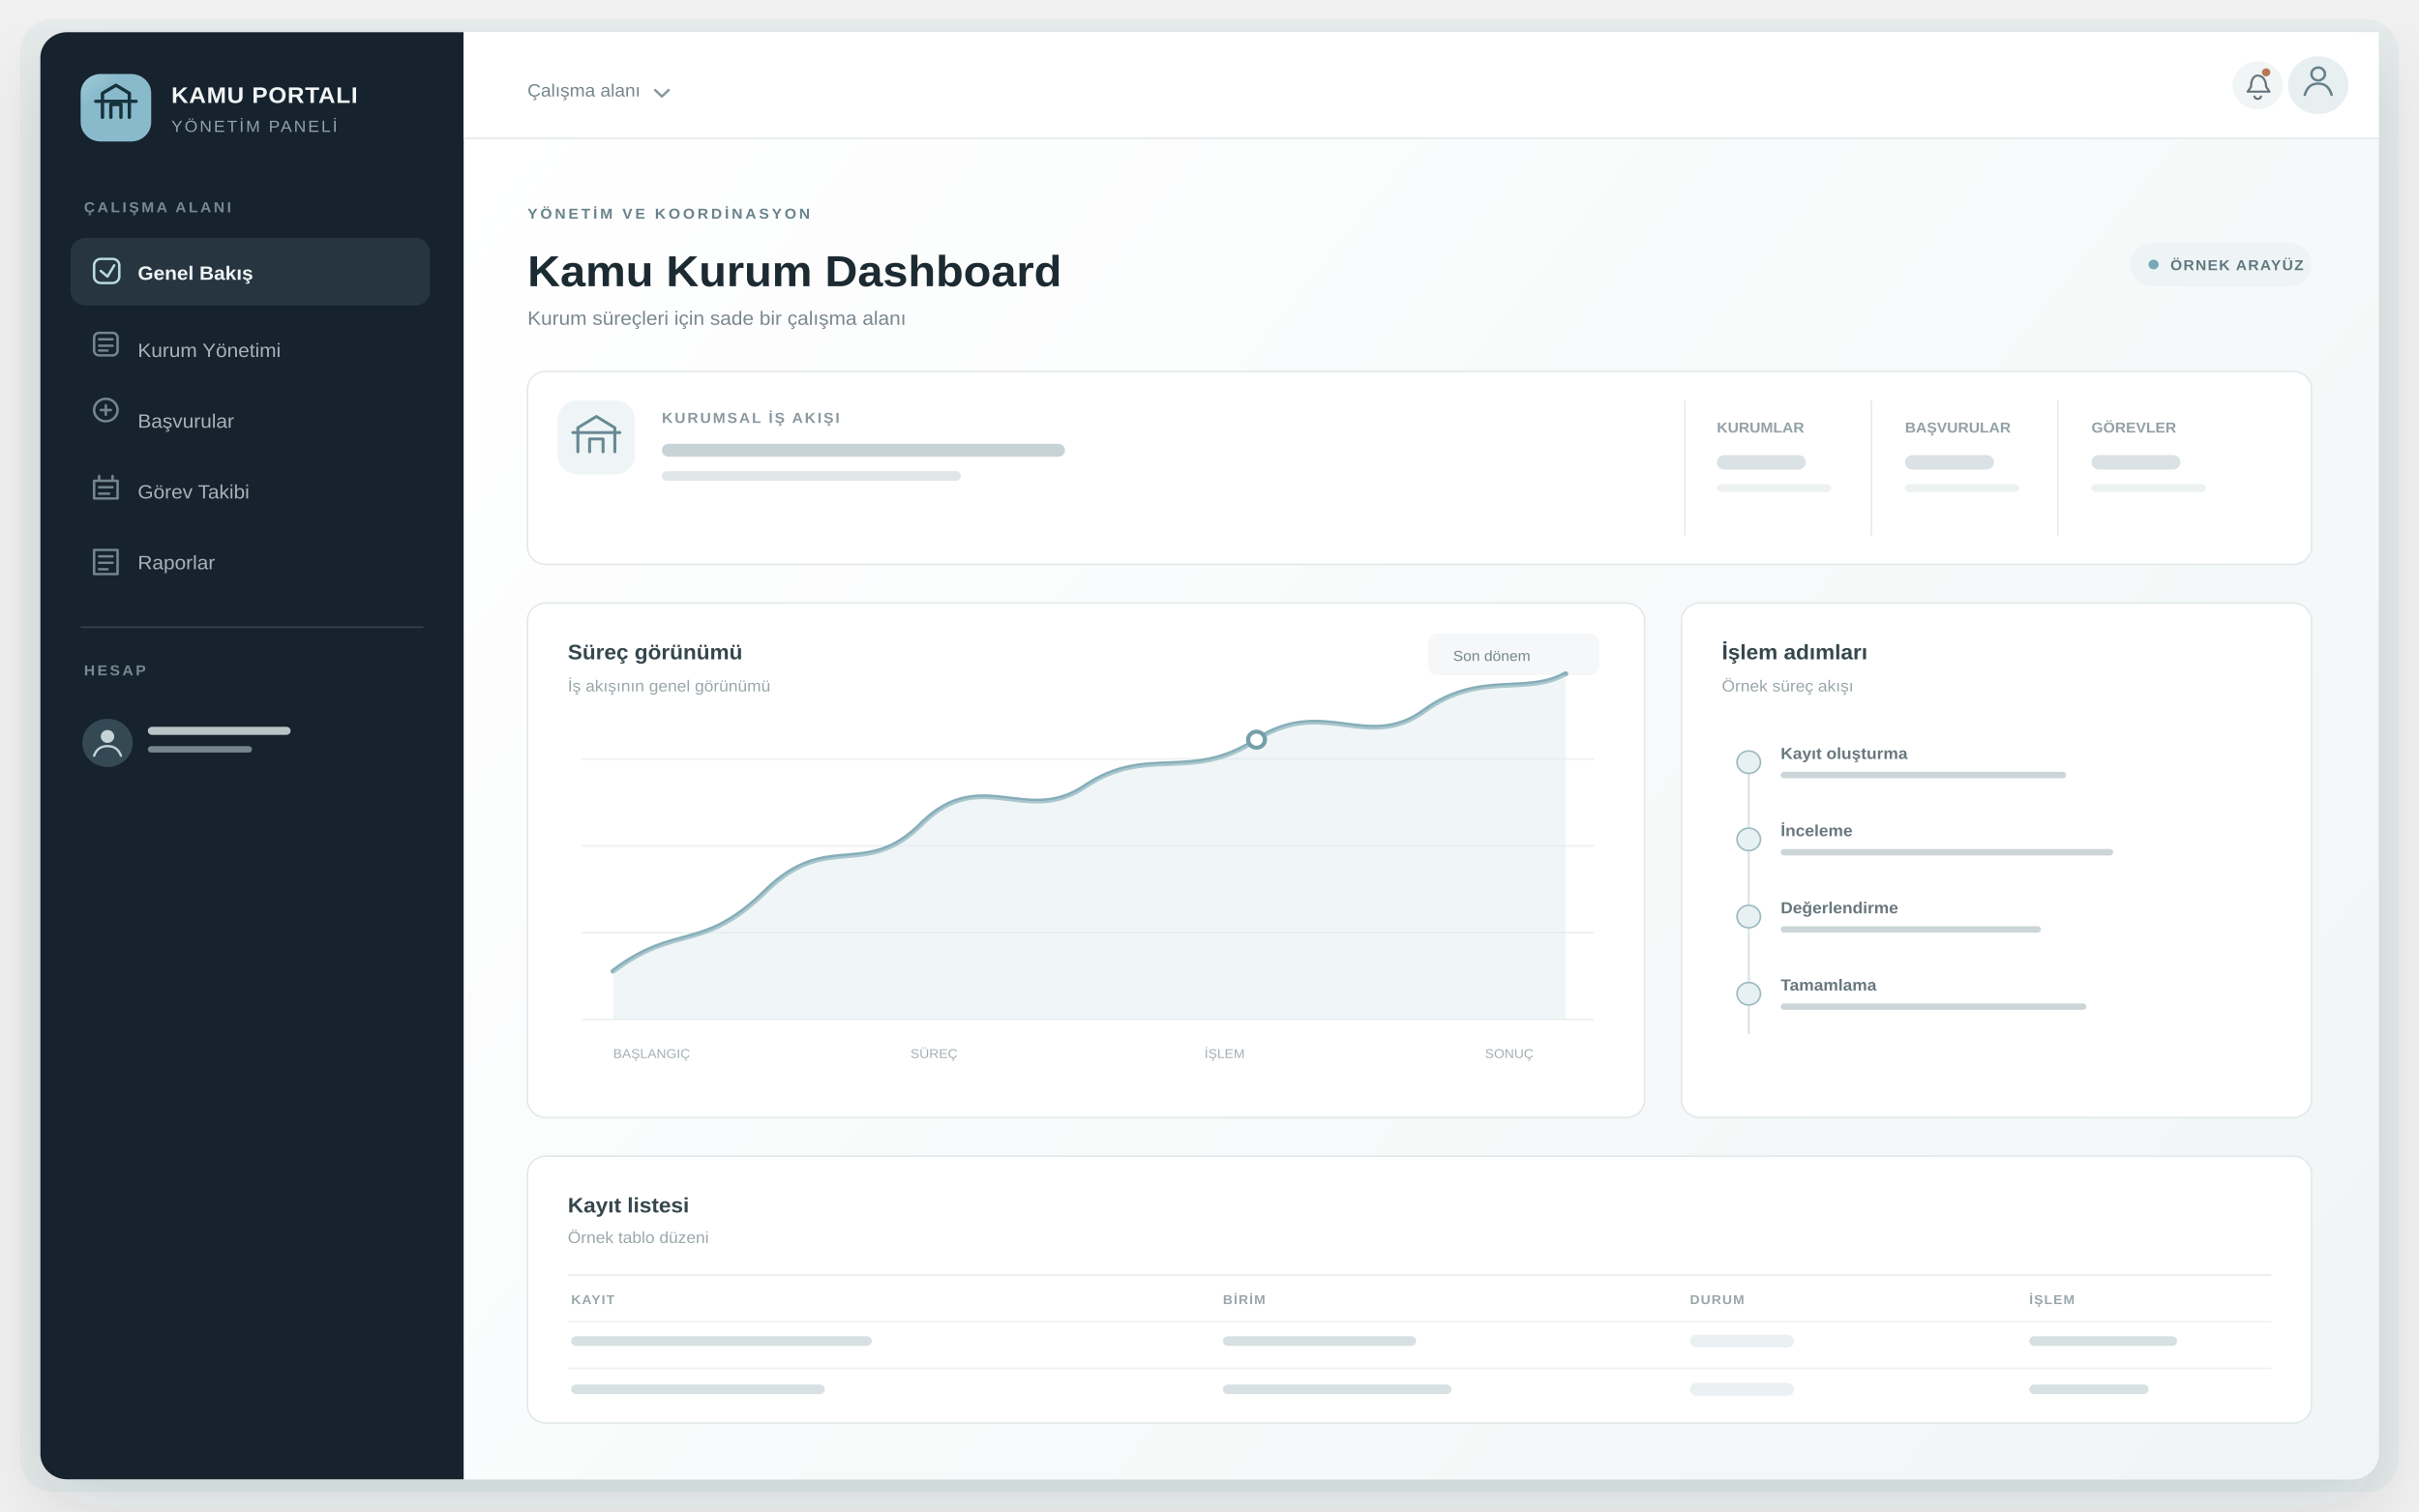
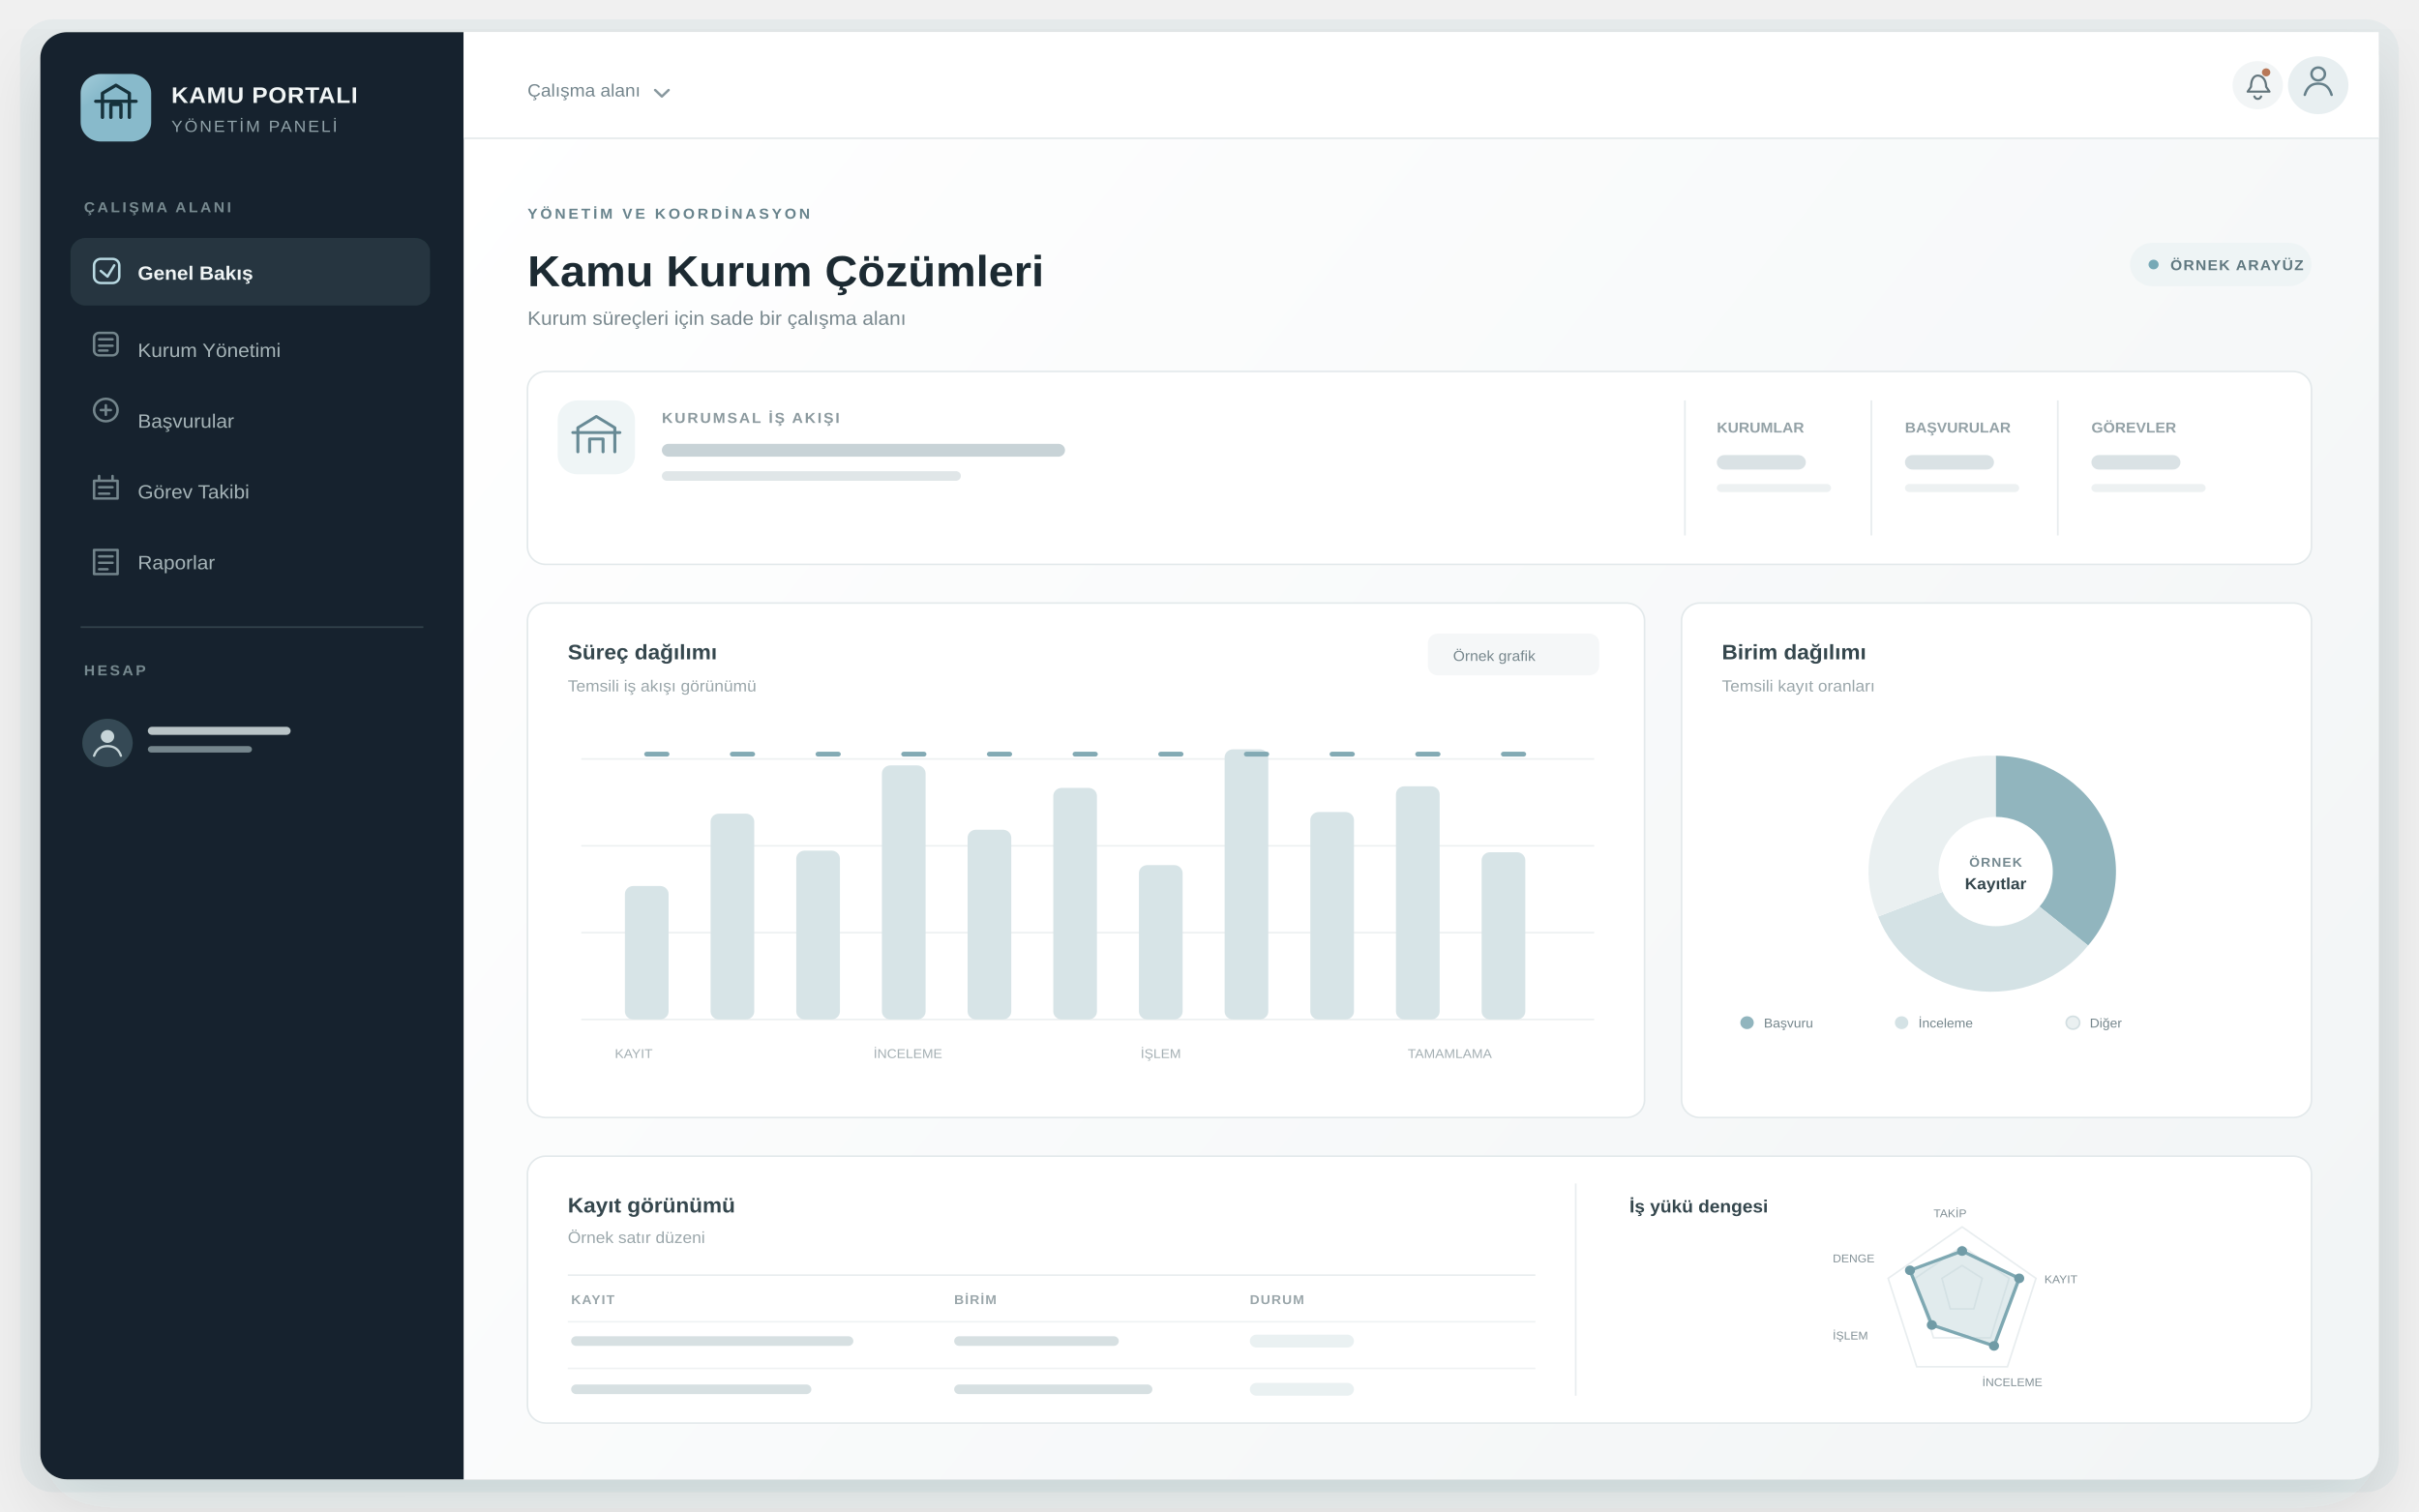
<svg xmlns="http://www.w3.org/2000/svg" viewBox="0 0 1504 940" fill="none">
  <defs>
    <linearGradient id="surface" x1="264" y1="80" x2="1340" y2="900" gradientUnits="userSpaceOnUse">
      <stop stop-color="#FFFFFF" />
      <stop offset="1" stop-color="#F2F5F6" />
    </linearGradient>
    <linearGradient id="mark" x1="30" y1="28" x2="58" y2="60" gradientUnits="userSpaceOnUse">
      <stop stop-color="#C9E5EE" />
      <stop offset="1" stop-color="#88BACB" />
    </linearGradient>
    <filter id="shadow" x="-15%" y="-15%" width="130%" height="140%" color-interpolation-filters="sRGB">
      <feDropShadow dx="0" dy="18" stdDeviation="20" flood-color="#18303B" flood-opacity=".12" />
    </filter>
+     <style>
+       @keyframes chart-rise { from { opacity: .35; transform: scaleY(.72); } to { opacity: 1; transform: scaleY(1); } }
+       .chart-bar { transform-box: fill-box; transform-origin: center bottom; animation: chart-rise 720ms cubic-bezier(.2,.7,.25,1) both; }
+       .chart-bar:nth-of-type(2) { animation-delay: 70ms; }
+       .chart-bar:nth-of-type(3) { animation-delay: 130ms; }
+       .chart-bar:nth-of-type(4) { animation-delay: 190ms; }
+       .chart-bar:nth-of-type(5) { animation-delay: 250ms; }
+       .chart-radar { animation: chart-rise 650ms ease-out 120ms both; transform-box: fill-box; transform-origin: center; }
+       @media (prefers-reduced-motion: reduce) { .chart-bar, .chart-radar { animation: none; } }
+     </style>
  </defs>
  <g transform="scale(1.044444 1)">
    <rect x="12" y="12" width="1416" height="916" rx="20" fill="#DDE5E8" opacity=".55" />
    <g filter="url(#shadow)">
      <rect x="24" y="20" width="1392" height="900" rx="16" fill="url(#surface)" />
      <path d="M40 20H276V920H40C31.163 920 24 912.837 24 904V36C24 27.163 31.163 20 40 20Z" fill="#17242D" />
      <rect x="48" y="46" width="42" height="42" rx="12" fill="url(#mark)" />
      <path d="M61 73V58L69 53L77 58V73M57 63H81M66 73V65H72V73" stroke="#18303B" stroke-width="2" stroke-linecap="round" stroke-linejoin="round" />
      <text x="102" y="64" fill="#F1F5F6" font-family="Arial, sans-serif" font-size="14" font-weight="700" letter-spacing=".03em">KAMU PORTALI</text>
      <text x="102" y="82" fill="#91A2AA" font-family="Arial, sans-serif" font-size="10" letter-spacing=".12em">YÖNETİM PANELİ</text>
      <text x="50" y="132" fill="#778990" font-family="Arial, sans-serif" font-size="9" font-weight="700" letter-spacing=".16em">ÇALIŞMA ALANI</text>
      <rect x="42" y="148" width="214" height="42" rx="9" fill="#253640" />
      <rect x="56" y="161" width="15" height="15" rx="4" stroke="#B9D9E2" stroke-width="1.5" />
      <path d="M60 168.5L64 172L68 165" stroke="#B9D9E2" stroke-width="1.5" stroke-linecap="round" stroke-linejoin="round" />
      <text x="82" y="174" fill="#F0F4F5" font-family="Arial, sans-serif" font-size="12" font-weight="600">Genel Bakış</text>
      <g fill="#A5B3B8" font-family="Arial, sans-serif" font-size="12">
        <text x="82" y="222">Kurum Yönetimi</text>
        <text x="82" y="266">Başvurular</text>
        <text x="82" y="310">Görev Takibi</text>
        <text x="82" y="354">Raporlar</text>
      </g>
      <g stroke="#82949B" stroke-width="1.5" stroke-linecap="round" stroke-linejoin="round" opacity=".86">
        <rect x="56" y="207" width="14" height="14" rx="3" />
        <path d="M59 211H67M59 215H67M59 218H64" />
        <circle cx="63" cy="255" r="7" />
        <path d="M60 255H66M63 252V258" />
        <path d="M56 299H70V310H56zM59 296V299M67 296V299M59 303H67M59 307H65" />
        <path d="M56 342H70V357H56zM59 346H67M59 350H67M59 354H64" />
      </g>
      <path d="M48 390H252" stroke="#31434C" />
      <text x="50" y="420" fill="#778990" font-family="Arial, sans-serif" font-size="9" font-weight="700" letter-spacing=".16em">HESAP</text>
      <circle cx="64" cy="462" r="15" fill="#344A54" />
      <circle cx="64" cy="458" r="4" fill="#C6D4D8" />
      <path d="M56 470C57.5 465.5 60.5 464 64 464C67.5 464 70.5 465.5 72 470" stroke="#C6D4D8" stroke-width="1.4" stroke-linecap="round" />
      <rect x="88" y="452" width="85" height="5" rx="2.5" fill="#CBD5D8" opacity=".9" />
      <rect x="88" y="464" width="62" height="4" rx="2" fill="#75868D" />
      <rect x="276" y="20" width="1140" height="66" fill="#FFFFFF" />
      <path d="M276 86H1416" stroke="#E4E9EB" />
      <text x="314" y="60" fill="#75868D" font-family="Arial, sans-serif" font-size="11">Çalışma alanı</text>
      <path d="M390 56L394 60L398 56" stroke="#89999F" stroke-width="1.5" stroke-linecap="round" stroke-linejoin="round" />
      <circle cx="1344" cy="53" r="15" fill="#F2F5F6" />
      <path d="M1340 54C1340 49 1342 47 1344 47C1347 47 1349 50 1349 54L1351 57H1338L1340 54ZM1342 60C1342.5 61 1343 61.5 1344 61.5C1345 61.5 1345.5 61 1346 60" stroke="#63747B" stroke-width="1.3" stroke-linecap="round" stroke-linejoin="round" />
      <circle cx="1349" cy="45" r="2.5" fill="#B87858" />
      <circle cx="1380" cy="53" r="18" fill="#E8EFF1" />
      <path d="M1372 59C1373.5 54 1376 52 1380 52C1384 52 1386.5 54 1388 59" stroke="#66808A" stroke-width="1.5" stroke-linecap="round" />
      <circle cx="1380" cy="46" r="4" stroke="#66808A" stroke-width="1.5" />
      <text x="314" y="136" fill="#68838C" font-family="Arial, sans-serif" font-size="9" font-weight="700" letter-spacing=".18em">YÖNETİM VE KOORDİNASYON</text>
-       <text x="314" y="178" fill="#1C2B32" font-family="Arial, sans-serif" font-size="27" font-weight="600">Kamu Kurum Dashboard</text>
+       <text x="314" y="178" fill="#1C2B32" font-family="Arial, sans-serif" font-size="27" font-weight="600">Kamu Kurum Çözümleri</text>
      <text x="314" y="202" fill="#79888E" font-family="Arial, sans-serif" font-size="12">Kurum süreçleri için sade bir çalışma alanı</text>
      <rect x="1268" y="151" width="108" height="27" rx="13.5" fill="#EEF4F5" />
      <circle cx="1282" cy="164.5" r="3" fill="#77A9B6" />
      <text x="1292" y="168" fill="#607880" font-family="Arial, sans-serif" font-size="9" font-weight="700" letter-spacing=".08em">ÖRNEK ARAYÜZ</text>
      <rect x="314" y="231" width="1062" height="120" rx="11" fill="#FFFFFF" stroke="#E3E9EB" />
      <rect x="332" y="249" width="46" height="46" rx="12" fill="#EFF5F6" />
      <path d="M344 281V266L355 259L366 266V281M341 269H369M351 281V273H359V281" stroke="#678A95" stroke-width="1.8" stroke-linecap="round" stroke-linejoin="round" />
      <text x="394" y="263" fill="#8B999E" font-family="Arial, sans-serif" font-size="9" font-weight="700" letter-spacing=".12em">KURUMSAL İŞ AKIŞI</text>
      <rect x="394" y="276" width="240" height="8" rx="4" fill="#C8D3D7" />
      <rect x="394" y="293" width="178" height="6" rx="3" fill="#E0E6E8" />
      <path d="M1003 249V333M1114 249V333M1225 249V333" stroke="#E7ECEE" />
      <g fill="#93A1A6" font-family="Arial, sans-serif" font-size="9" font-weight="600">
        <text x="1022" y="269">KURUMLAR</text>
        <text x="1134" y="269">BAŞVURULAR</text>
        <text x="1245" y="269">GÖREVLER</text>
      </g>
      <g fill="#DAE2E5">
        <rect x="1022" y="283" width="53" height="9" rx="4.5" />
        <rect x="1134" y="283" width="53" height="9" rx="4.5" />
        <rect x="1245" y="283" width="53" height="9" rx="4.5" />
      </g>
      <g fill="#EDF1F2">
        <rect x="1022" y="301" width="68" height="5" rx="2.5" />
        <rect x="1134" y="301" width="68" height="5" rx="2.5" />
        <rect x="1245" y="301" width="68" height="5" rx="2.5" />
      </g>
      <rect x="314" y="375" width="665" height="320" rx="11" fill="#FFFFFF" stroke="#E3E9EB" />
-       <text x="338" y="410" fill="#34464D" font-family="Arial, sans-serif" font-size="13" font-weight="600">Süreç görünümü</text>
-       <text x="338" y="430" fill="#9AA6AA" font-family="Arial, sans-serif" font-size="10">İş akışının genel görünümü</text>
+       <text x="338" y="410" fill="#34464D" font-family="Arial, sans-serif" font-size="13" font-weight="600">Süreç dağılımı</text>
+       <text x="338" y="430" fill="#9AA6AA" font-family="Arial, sans-serif" font-size="10">Temsili iş akışı görünümü</text>
      <rect x="850" y="394" width="102" height="26" rx="6" fill="#F5F7F8" />
-       <text x="865" y="411" fill="#77878D" font-family="Arial, sans-serif" font-size="9">Son dönem</text>
-       <path d="M346 634H949M346 580H949M346 526H949M346 472H949" stroke="#EDF0F1" />
-       <path d="M365 604C403 574 418 593 456 554C493 516 515 548 549 512C584 476 611 514 646 489C683 463 709 487 748 460C788 433 814 468 848 442C881 417 908 433 932 419" stroke="#86AEB9" stroke-width="3" stroke-linecap="round" />
-       <path d="M365 604C403 574 418 593 456 554C493 516 515 548 549 512C584 476 611 514 646 489C683 463 709 487 748 460C788 433 814 468 848 442C881 417 908 433 932 419V634H365V604Z" fill="#DCE9EC" opacity=".42" />
-       <circle cx="748" cy="460" r="5" fill="#FFFFFF" stroke="#739EAA" stroke-width="2.5" />
+       <text x="865" y="411" fill="#77878D" font-family="Arial, sans-serif" font-size="9">Örnek grafik</text>
+       <g stroke="#EDF0F1">
+         <path d="M346 634H949M346 580H949M346 526H949M346 472H949" />
+       </g>
+       <g fill="#D7E4E7">
+         <rect class="chart-bar" x="372" y="551" width="26" height="83" rx="5" />
+         <rect class="chart-bar" x="423" y="506" width="26" height="128" rx="5" />
+         <rect class="chart-bar" x="474" y="529" width="26" height="105" rx="5" />
+         <rect class="chart-bar" x="525" y="476" width="26" height="158" rx="5" />
+         <rect class="chart-bar" x="576" y="516" width="26" height="118" rx="5" />
+         <rect class="chart-bar" x="627" y="490" width="26" height="144" rx="5" />
+         <rect class="chart-bar" x="678" y="538" width="26" height="96" rx="5" />
+         <rect class="chart-bar" x="729" y="466" width="26" height="168" rx="5" />
+         <rect class="chart-bar" x="780" y="505" width="26" height="129" rx="5" />
+         <rect class="chart-bar" x="831" y="489" width="26" height="145" rx="5" />
+         <rect class="chart-bar" x="882" y="530" width="26" height="104" rx="5" />
+       </g>
+       <path d="M385 469H397M436 469H448M487 469H499M538 469H550M589 469H601M640 469H652M691 469H703M742 469H754M793 469H805M844 469H856M895 469H907" stroke="#83AAB4" stroke-width="3" stroke-linecap="round" />
      <g fill="#A4AFB3" font-family="Arial, sans-serif" font-size="8">
-         <text x="365" y="658">BAŞLANGIÇ</text>
-         <text x="542" y="658">SÜREÇ</text>
-         <text x="717" y="658">İŞLEM</text>
-         <text x="884" y="658">SONUÇ</text>
+         <text x="366" y="658">KAYIT</text>
+         <text x="520" y="658">İNCELEME</text>
+         <text x="679" y="658">İŞLEM</text>
+         <text x="838" y="658">TAMAMLAMA</text>
      </g>
      <rect x="1001" y="375" width="375" height="320" rx="11" fill="#FFFFFF" stroke="#E3E9EB" />
-       <text x="1025" y="410" fill="#34464D" font-family="Arial, sans-serif" font-size="13" font-weight="600">İşlem adımları</text>
-       <text x="1025" y="430" fill="#9AA6AA" font-family="Arial, sans-serif" font-size="10">Örnek süreç akışı</text>
-       <path d="M1041 467V643" stroke="#DFE7E9" stroke-width="1.5" />
-       <g>
-         <circle cx="1041" cy="474" r="7" fill="#E7F0F2" stroke="#9DBAC2" />
-         <circle cx="1041" cy="522" r="7" fill="#E7F0F2" stroke="#9DBAC2" />
-         <circle cx="1041" cy="570" r="7" fill="#E7F0F2" stroke="#9DBAC2" />
-         <circle cx="1041" cy="618" r="7" fill="#E7F0F2" stroke="#9DBAC2" />
-       </g>
-       <g fill="#68787E" font-family="Arial, sans-serif" font-size="10" font-weight="600">
-         <text x="1060" y="472">Kayıt oluşturma</text>
-         <text x="1060" y="520">İnceleme</text>
-         <text x="1060" y="568">Değerlendirme</text>
-         <text x="1060" y="616">Tamamlama</text>
-       </g>
-       <g fill="#CCD6D9">
-         <rect x="1060" y="480" width="170" height="4" rx="2" />
-         <rect x="1060" y="528" width="198" height="4" rx="2" />
-         <rect x="1060" y="576" width="155" height="4" rx="2" />
-         <rect x="1060" y="624" width="182" height="4" rx="2" />
+       <text x="1025" y="410" fill="#34464D" font-family="Arial, sans-serif" font-size="13" font-weight="600">Birim dağılımı</text>
+       <text x="1025" y="430" fill="#9AA6AA" font-family="Arial, sans-serif" font-size="10">Temsili kayıt oranları</text>
+       <path d="M1188 470A72 72 0 0 1 1243 588L1188 542Z" fill="#91B5BE" />
+       <path d="M1243 588A72 72 0 0 1 1118 570L1188 542Z" fill="#D4E2E5" />
+       <path d="M1118 570A72 72 0 0 1 1188 470L1188 542Z" fill="#EAF0F1" />
+       <circle cx="1188" cy="542" r="34" fill="#FFFFFF" />
+       <text x="1188" y="539" text-anchor="middle" fill="#758990" font-family="Arial, sans-serif" font-size="8" font-weight="700" letter-spacing=".08em">ÖRNEK</text>
+       <text x="1188" y="553" text-anchor="middle" fill="#34464D" font-family="Arial, sans-serif" font-size="10" font-weight="600">Kayıtlar</text>
+       <g fill="#75868C" font-family="Arial, sans-serif" font-size="8">
+         <circle cx="1040" cy="636" r="4" fill="#91B5BE" />
+         <text x="1050" y="639">Başvuru</text>
+         <circle cx="1132" cy="636" r="4" fill="#D4E2E5" />
+         <text x="1142" y="639">İnceleme</text>
+         <circle cx="1234" cy="636" r="4" fill="#EAF0F1" stroke="#D2DEE1" />
+         <text x="1244" y="639">Diğer</text>
      </g>
      <rect x="314" y="719" width="1062" height="166" rx="11" fill="#FFFFFF" stroke="#E3E9EB" />
-       <text x="338" y="754" fill="#34464D" font-family="Arial, sans-serif" font-size="13" font-weight="600">Kayıt listesi</text>
-       <text x="338" y="773" fill="#9AA6AA" font-family="Arial, sans-serif" font-size="10">Örnek tablo düzeni</text>
-       <path d="M338 793H1352" stroke="#E9EDEF" />
+       <text x="338" y="754" fill="#34464D" font-family="Arial, sans-serif" font-size="13" font-weight="600">Kayıt görünümü</text>
+       <text x="338" y="773" fill="#9AA6AA" font-family="Arial, sans-serif" font-size="10">Örnek satır düzeni</text>
+       <path d="M338 793H914M938 736V868" stroke="#E9EDEF" />
      <g fill="#9AA6AA" font-family="Arial, sans-serif" font-size="8" font-weight="700" letter-spacing=".08em">
        <text x="340" y="811">KAYIT</text>
-         <text x="728" y="811">BİRİM</text>
-         <text x="1006" y="811">DURUM</text>
-         <text x="1208" y="811">İŞLEM</text>
+         <text x="568" y="811">BİRİM</text>
+         <text x="744" y="811">DURUM</text>
      </g>
-       <path d="M338 822H1352M338 851H1352" stroke="#EFF2F3" />
+       <path d="M338 822H914M338 851H914" stroke="#EFF2F3" />
      <g fill="#D7E0E2">
-         <rect x="340" y="831" width="179" height="6" rx="3" />
-         <rect x="728" y="831" width="115" height="6" rx="3" />
-         <rect x="1006" y="830" width="62" height="8" rx="4" fill="#EAF1F2" />
-         <rect x="1208" y="831" width="88" height="6" rx="3" />
-         <rect x="340" y="861" width="151" height="6" rx="3" />
-         <rect x="728" y="861" width="136" height="6" rx="3" />
-         <rect x="1006" y="860" width="62" height="8" rx="4" fill="#EAF1F2" />
-         <rect x="1208" y="861" width="71" height="6" rx="3" />
+         <rect x="340" y="831" width="168" height="6" rx="3" />
+         <rect x="568" y="831" width="98" height="6" rx="3" />
+         <rect x="744" y="830" width="62" height="8" rx="4" fill="#EAF1F2" />
+         <rect x="340" y="861" width="143" height="6" rx="3" />
+         <rect x="568" y="861" width="118" height="6" rx="3" />
+         <rect x="744" y="860" width="62" height="8" rx="4" fill="#EAF1F2" />
+       </g>
+       <text x="970" y="754" fill="#34464D" font-family="Arial, sans-serif" font-size="11" font-weight="600">İş yükü dengesi</text>
+       <g stroke="#E8EDEF" stroke-width="1">
+         <path d="M1168 763L1212 795L1195 850H1141L1124 795Z" />
+         <path d="M1168 775L1196 795L1185 832H1151L1140 795Z" />
+         <path d="M1168 787L1180 795L1175 814H1161L1156 795Z" />
+       </g>
+       <g class="chart-radar">
+         <path d="M1168 778L1202 795L1187 837L1150 824L1137 790Z" fill="#B7D0D5" fill-opacity=".42" stroke="#7EA8B2" stroke-width="2" />
+         <circle cx="1168" cy="778" r="3" fill="#6F9BA6" />
+         <circle cx="1202" cy="795" r="3" fill="#6F9BA6" />
+         <circle cx="1187" cy="837" r="3" fill="#6F9BA6" />
+         <circle cx="1150" cy="824" r="3" fill="#6F9BA6" />
+         <circle cx="1137" cy="790" r="3" fill="#6F9BA6" />
+       </g>
+       <g fill="#829096" font-family="Arial, sans-serif" font-size="7">
+         <text x="1151" y="757">TAKİP</text>
+         <text x="1217" y="798">KAYIT</text>
+         <text x="1180" y="862">İNCELEME</text>
+         <text x="1091" y="833">İŞLEM</text>
+         <text x="1091" y="785">DENGE</text>
      </g>
    </g>
  </g>
</svg>
